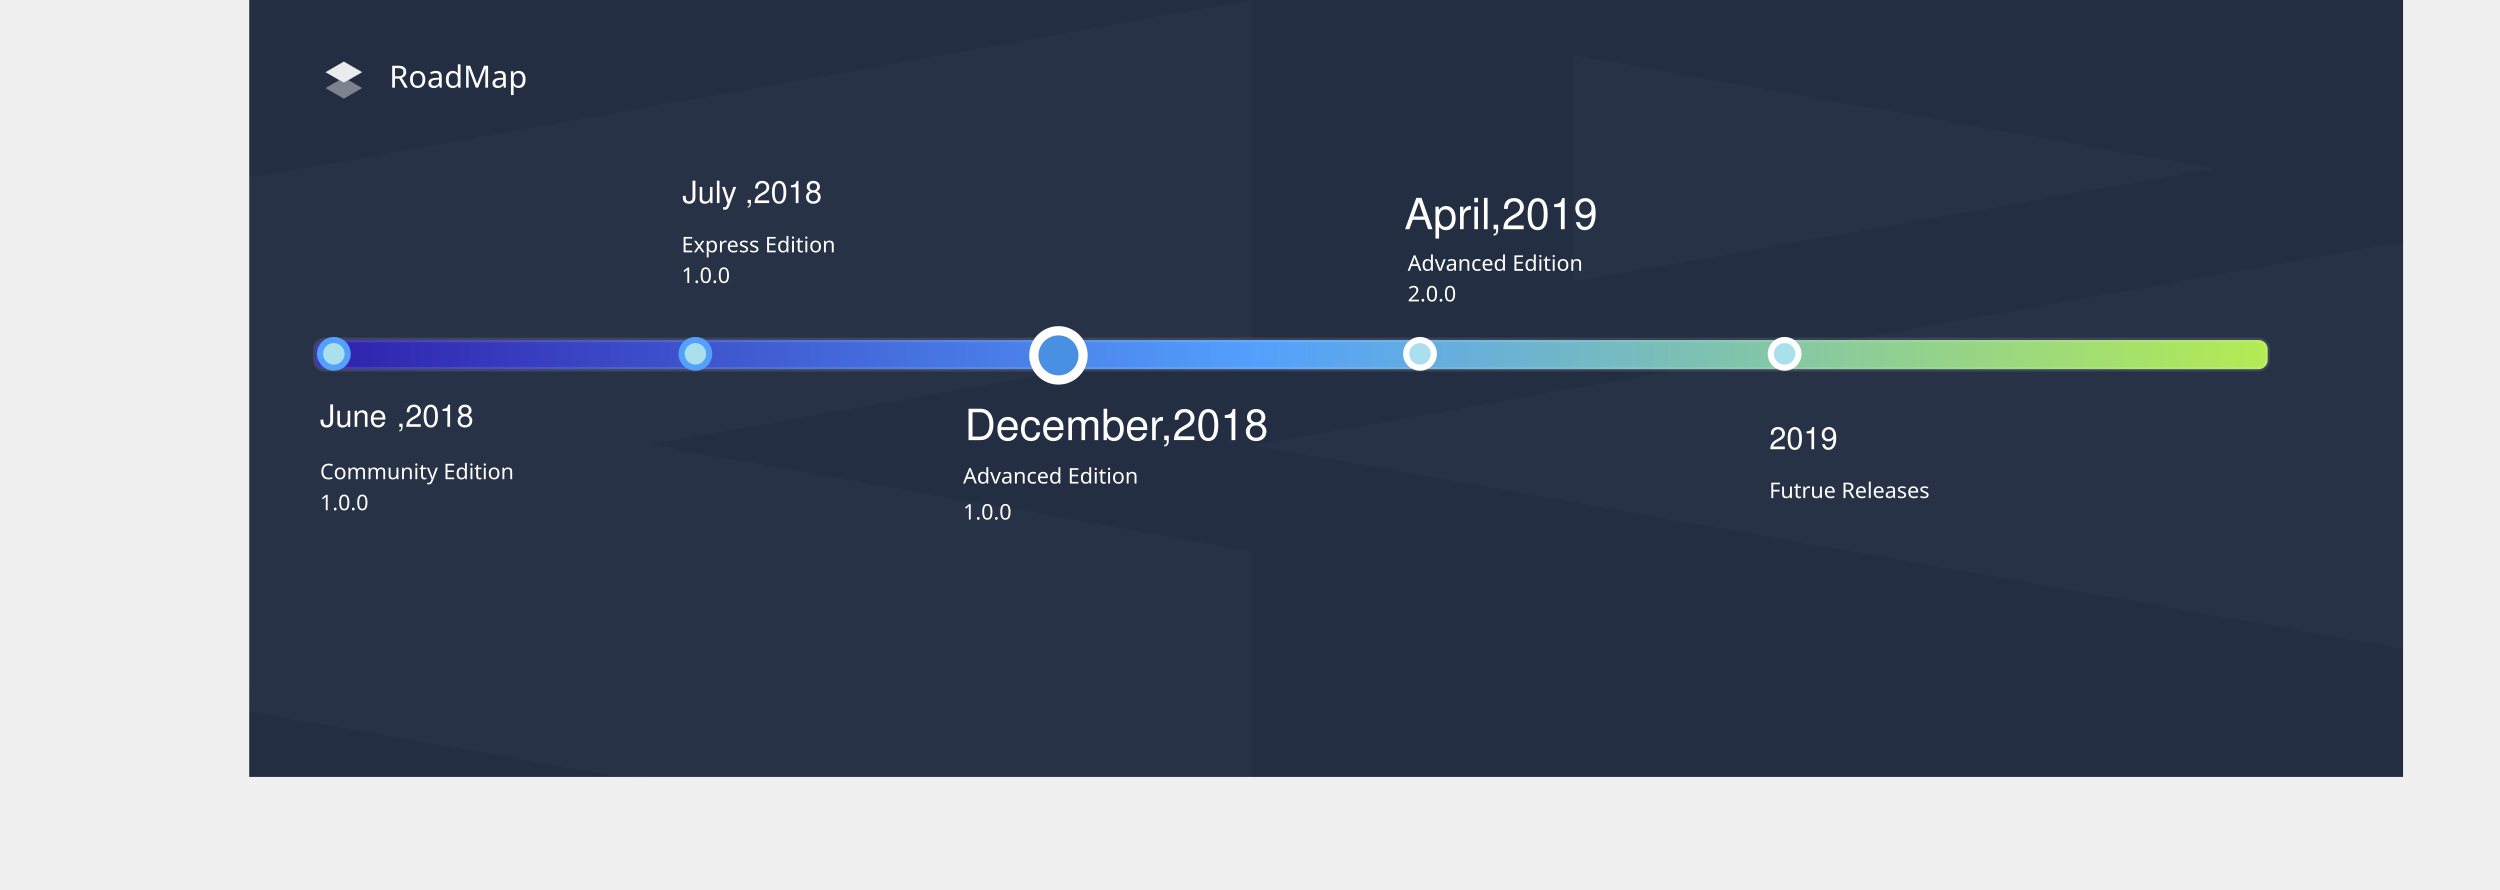
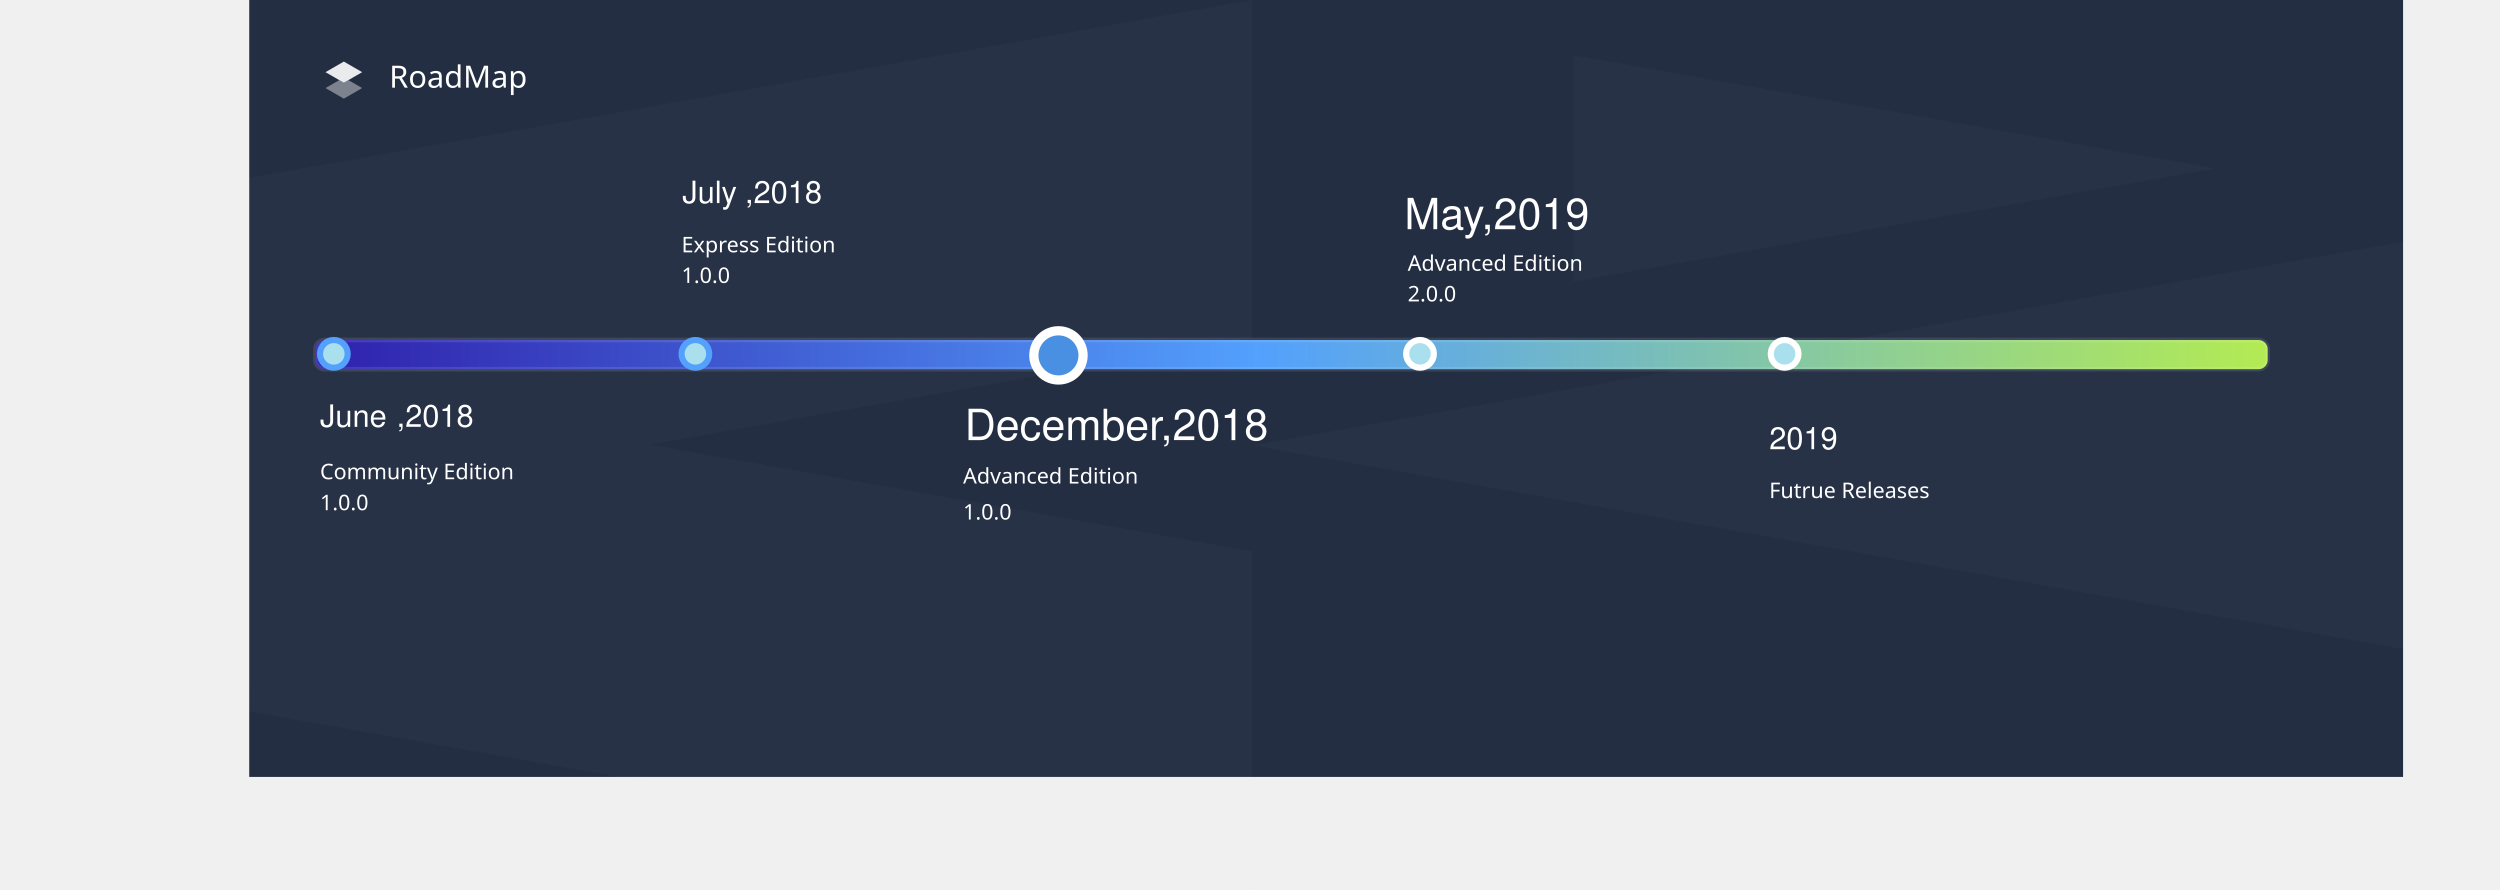
<svg xmlns="http://www.w3.org/2000/svg" width="1625px" height="578px" viewBox="0 0 1625 578" version="1.1">
  <defs>
    <linearGradient x1="0.258%" y1="49.75%" x2="101.258%" y2="49.75%" id="linearGradient-1">
      <stop stop-color="#3023AE" offset="0%" />
      <stop stop-color="#53A0FD" offset="47.525%" />
      <stop stop-color="#B4EC51" offset="100%" />
    </linearGradient>
    <radialGradient cx="35.956%" cy="-101.093%" fx="35.956%" fy="-101.093%" r="1944.831%" gradientTransform="translate(0.359565,-1.010933),scale(0.014972,1),rotate(48.78911),translate(-0.359565,1.010933)" id="radialGradient-2">
      <stop stop-color="#FFFFFF" stop-opacity="0.1" offset="0%" />
      <stop stop-color="#FFFFFF" stop-opacity="0.1" offset="100%" />
    </radialGradient>
  </defs>
  <g id="Page-1" stroke="none" stroke-width="1" fill="none" fill-rule="evenodd">
    <g id="roadmap-en">
      <rect id="Rectangle" fill="#FFFFFF" x="162" y="0" width="1224" height="446" />
      <rect id="Rectangle" fill="#242E42" x="162" y="0" width="1400" height="505" />
      <g id="Group-6" opacity="0.02" fill="#EFF4F9">
        <polygon id="Fill-2" points="1440 109.5 1023 36 1023 183" />
        <polygon id="Fill-3" points="814 0 0 144.32 0 433.693 814 578 814 358.445 422.325 289.003 814 219.562" />
        <polygon id="Fill-4" points="814 289.5 1625 433 1625 146" />
      </g>
      <g id="Group" transform="translate(211, 36)" fill="#FFFFFF">
        <g id="RoadMap" transform="translate(41.98582, 0)" font-family="PingFangSC-Regular, PingFang SC" font-size="20" font-weight="normal">
          <g id="Group">
            <text id="RoadMap">
              <tspan x="0" y="21">RoadMap</tspan>
            </text>
          </g>
        </g>
        <g id="Glyph/002.Object/054.AppCenter/White" transform="translate(0, 3.443878)">
          <polygon id="Combined-Shape" opacity="0.4" points="9.504 12.628 12.482 14.349 15.461 12.628 24.397 17.793 12.482 24.681 0.567 17.793" />
          <polygon id="Shape" opacity="0.9" points="0.567 7.462 12.482 0.574 24.397 7.462 12.482 14.349" />
        </g>
      </g>
      <g id="Rectangle" transform="translate(205, 221)">
        <g id="path-3-link" transform="translate(3, 1)" fill="#000000">
          <rect id="path-3" x="0" y="0" width="1264.404" height="15.238" rx="5" />
        </g>
        <rect stroke="url(#radialGradient-2)" stroke-width="3" fill="url(#linearGradient-1)" x="0" y="0" width="1269" height="19" rx="6" />
      </g>
      <g id="Group-3" transform="translate(208, 113)" fill="#FFFFFF" font-weight="normal">
        <g id="Group-2" transform="translate(0, 183.4851)" font-family="PingFangSC-Regular, PingFang SC" font-size="14">
          <g id="Community-Edition">
            <text>
              <tspan x="0" y="15">Community Edition</tspan>
            </text>
          </g>
          <g id="1.0.0" transform="translate(0, 20.13861)">
            <g id="Group">
              <text id="1.0.0">
                <tspan x="0" y="15">1.0.0</tspan>
              </text>
            </g>
          </g>
        </g>
        <g id="2018年-6月" font-family="Helvetica" font-size="20">
          <text id="June">
            <tspan x="0" y="164.446">June</tspan>
          </text>
          <text id=",2018">
            <tspan x="49.817" y="164.446">,2018</tspan>
          </text>
          <text id="July">
            <tspan x="235.498" y="19">July</tspan>
          </text>
          <text id=",2018">
            <tspan x="276.258" y="19">,2018</tspan>
          </text>
        </g>
      </g>
      <g id="Group-3-Copy-4" transform="translate(1150, 273)" fill="#FFFFFF" font-weight="normal">
        <g id="Group-2" transform="translate(0, 35.7265)" font-family="PingFangSC-Regular, PingFang SC" font-size="14">
          <g id="Futrue-Releases">
            <text>
              <tspan x="0" y="15">Futrue Releases</tspan>
            </text>
          </g>
        </g>
        <g id="2019" font-family="Helvetica" font-size="20">
          <text>
            <tspan x="0" y="19">2019</tspan>
          </text>
        </g>
      </g>
      <g id="Group-3-Copy" transform="translate(443, 149)" fill="#FFFFFF" font-family="PingFangSC-Regular, PingFang SC" font-size="14" font-weight="normal">
        <g id="Group-2">
          <g id="Express-Edition">
            <text>
              <tspan x="0" y="15">Express Edition</tspan>
            </text>
          </g>
          <g id="1.0.0" transform="translate(0, 19.91903)">
            <g id="Group">
              <text id="1.0.0">
                <tspan x="0" y="15">1.0.0</tspan>
              </text>
            </g>
          </g>
        </g>
      </g>
      <g id="Group-3-Copy-2" transform="translate(626, 121)" fill="#FFFFFF" font-weight="normal">
        <g id="Group-2" transform="translate(0, 178.3085)" font-family="PingFangSC-Regular, PingFang SC" font-size="14">
          <g id="Advanced-Edition">
            <text>
              <tspan x="0" y="15">Advanced Edition</tspan>
            </text>
          </g>
          <g id="1.0.0" transform="translate(0, 23.40299)">
            <g id="Group">
              <text id="1.0.0">
                <tspan x="0" y="15">1.0.0</tspan>
              </text>
            </g>
          </g>
        </g>
        <g id="2018年-12月" transform="translate(1.023697, 137.0746)" font-family="Helvetica" font-size="28">
          <g id="December,2018">
            <text>
              <tspan x="0.033" y="28">December,2018</tspan>
            </text>
          </g>
        </g>
        <g id="2018年-12月" transform="translate(286.829, 0)" font-family="Helvetica" font-size="28">
          <g id="March,2019">
-             <text id="April,2019">
-               <tspan x="0.033" y="28">April,2019</tspan>
+             <text id="May,2019">
+               <tspan x="0.033" y="28">May,2019</tspan>
            </text>
          </g>
        </g>
      </g>
      <g id="Group-3-Copy-3" transform="translate(915, 161)" fill="#FFFFFF" font-family="PingFangSC-Regular, PingFang SC" font-size="14" font-weight="normal">
        <g id="Group-2">
          <g id="Advanced-Edition">
            <text>
              <tspan x="0" y="15">Advanced Edition</tspan>
            </text>
          </g>
          <g id="2.0.0" transform="translate(0, 19.91903)">
            <g id="Group">
              <text id="2.0.0">
                <tspan x="0" y="15">2.0.0</tspan>
              </text>
            </g>
          </g>
        </g>
      </g>
      <circle id="Oval" stroke="#53A0FD" stroke-width="4" fill="#AAE0EE" cx="217" cy="230" r="9" />
      <circle id="Oval-Copy" stroke="#53A0FD" stroke-width="4" fill="#AAE0EE" cx="452" cy="230" r="9" />
      <circle id="Oval-Copy-3" stroke="#FFFFFF" stroke-width="4" fill="#AAE0EE" cx="923" cy="230" r="9" />
      <circle id="Oval-Copy-4" stroke="#FFFFFF" stroke-width="4" fill="#AAE0EE" cx="1160" cy="230" r="9" />
      <circle id="Oval-Copy-2" stroke="#FFFFFF" stroke-width="6" fill="#4A90E2" cx="688" cy="231" r="16" />
    </g>
  </g>
</svg>
